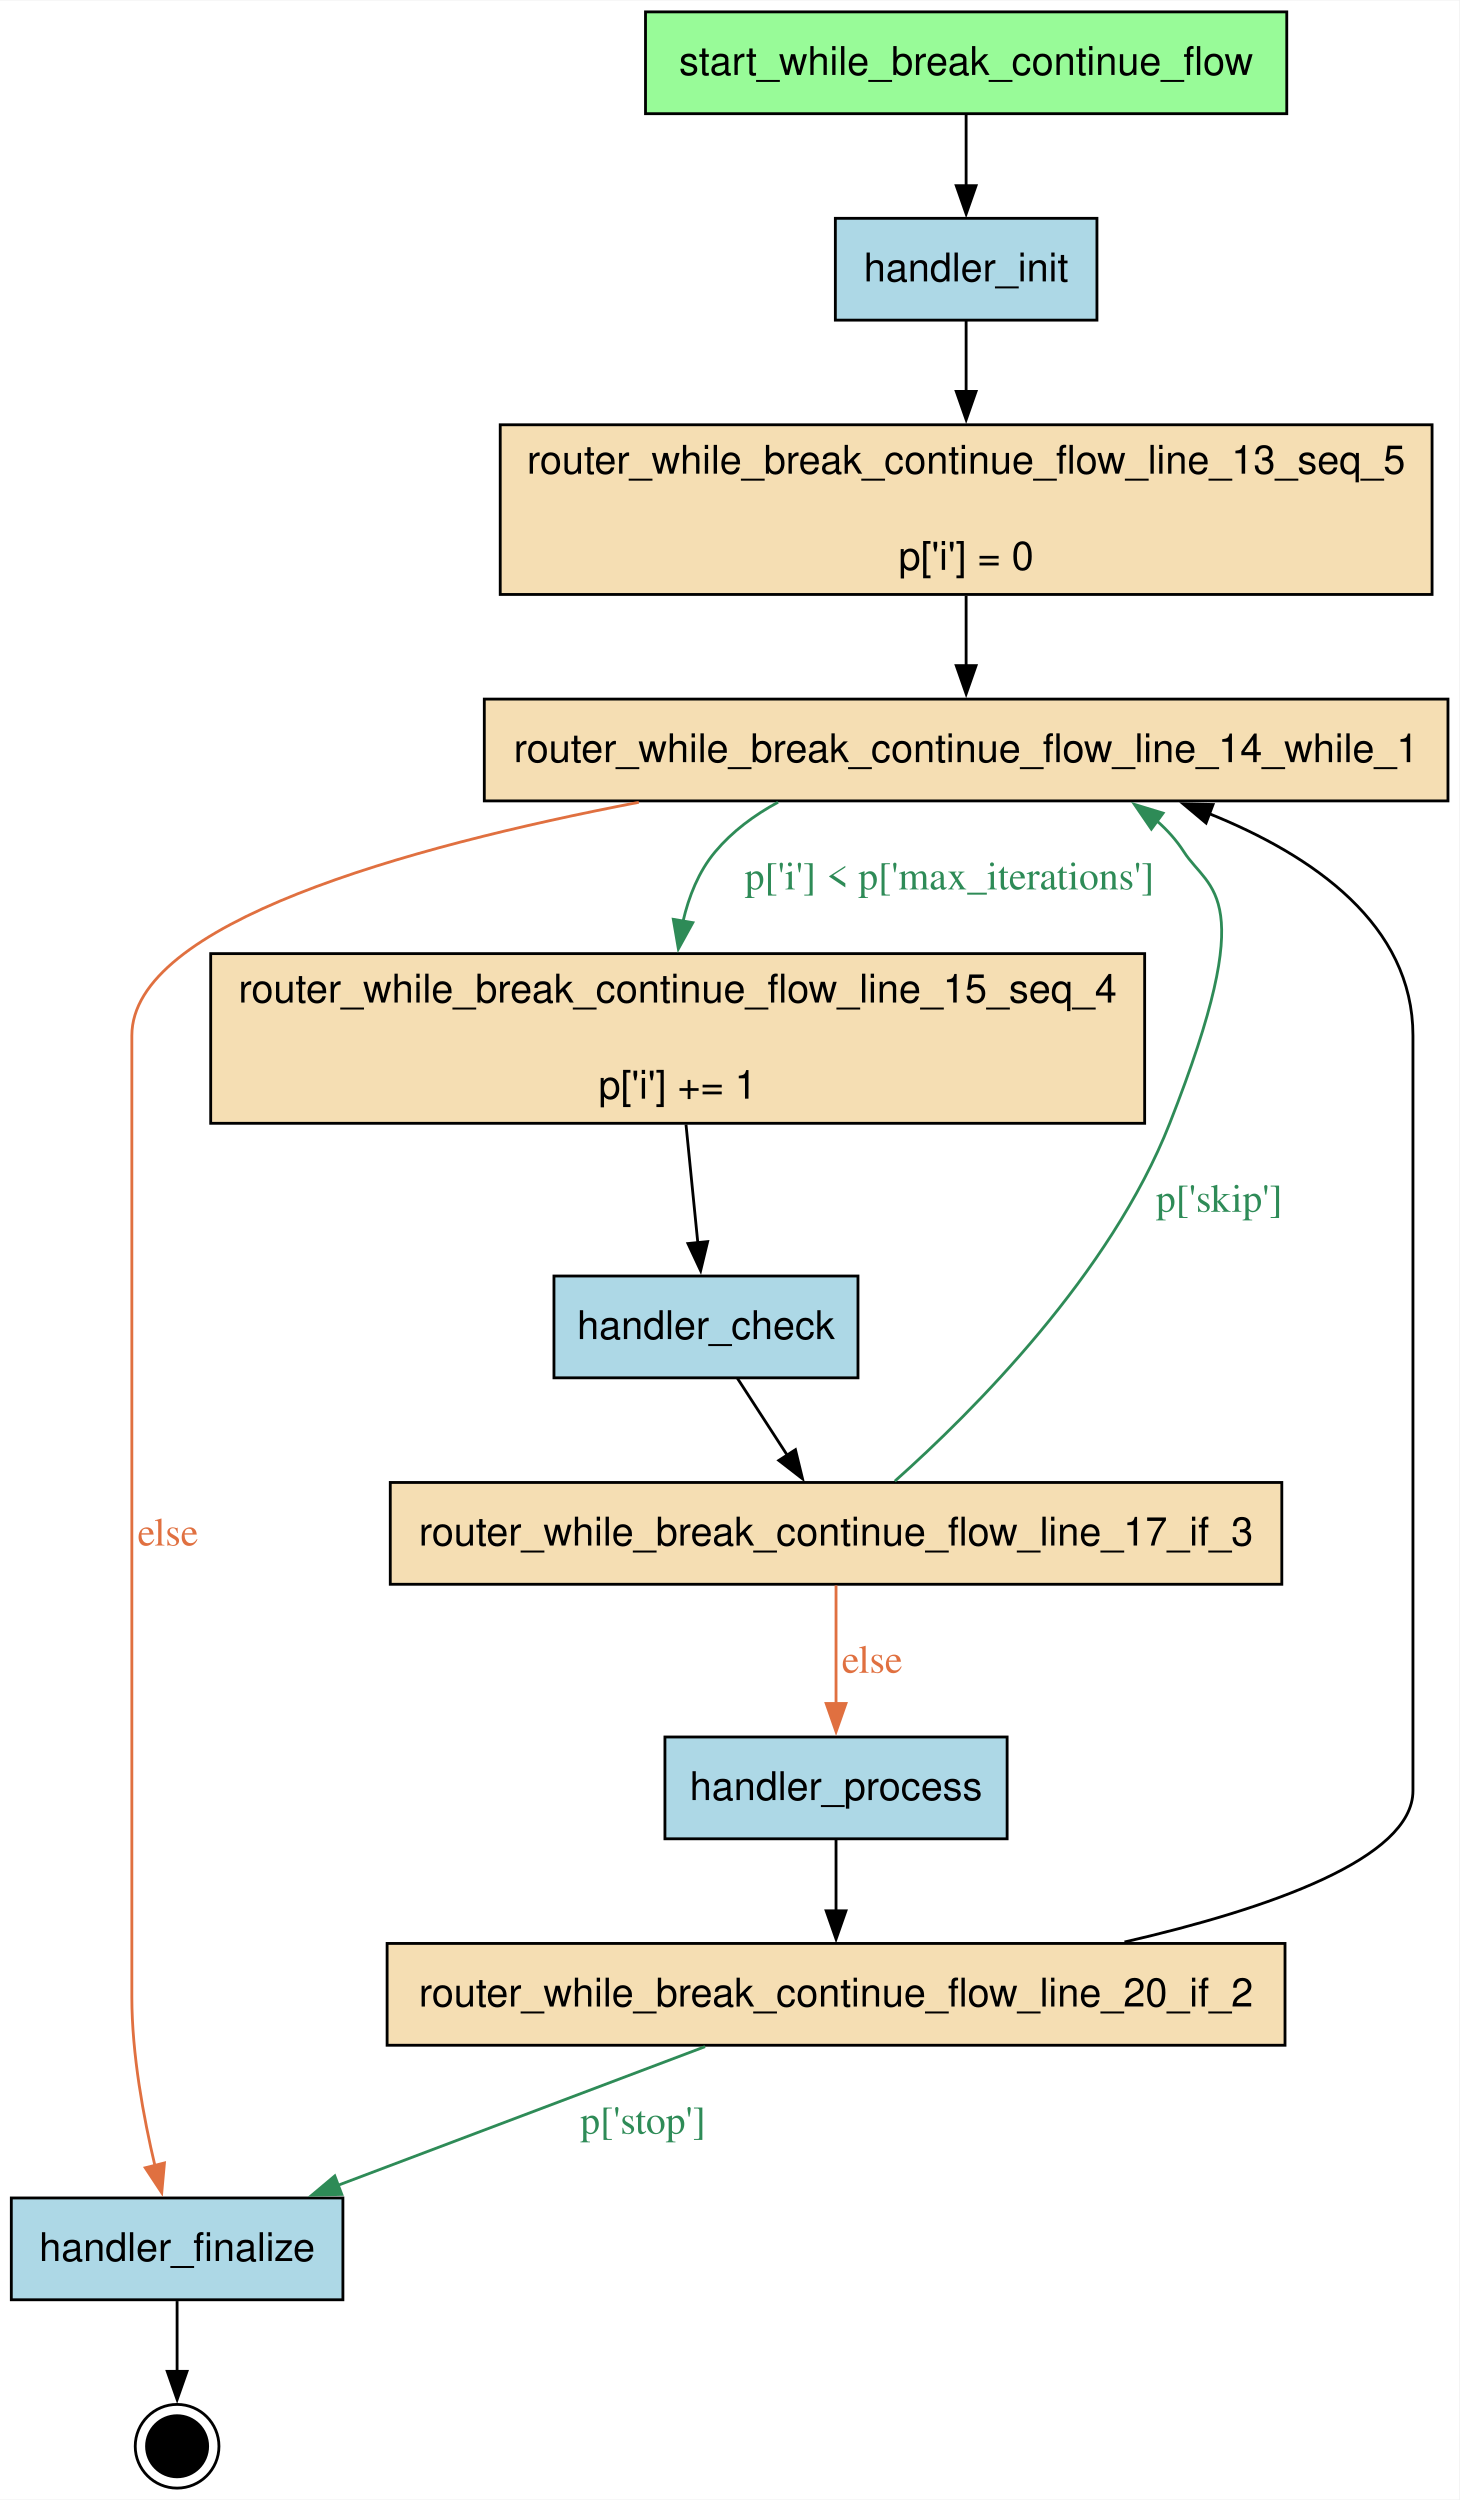
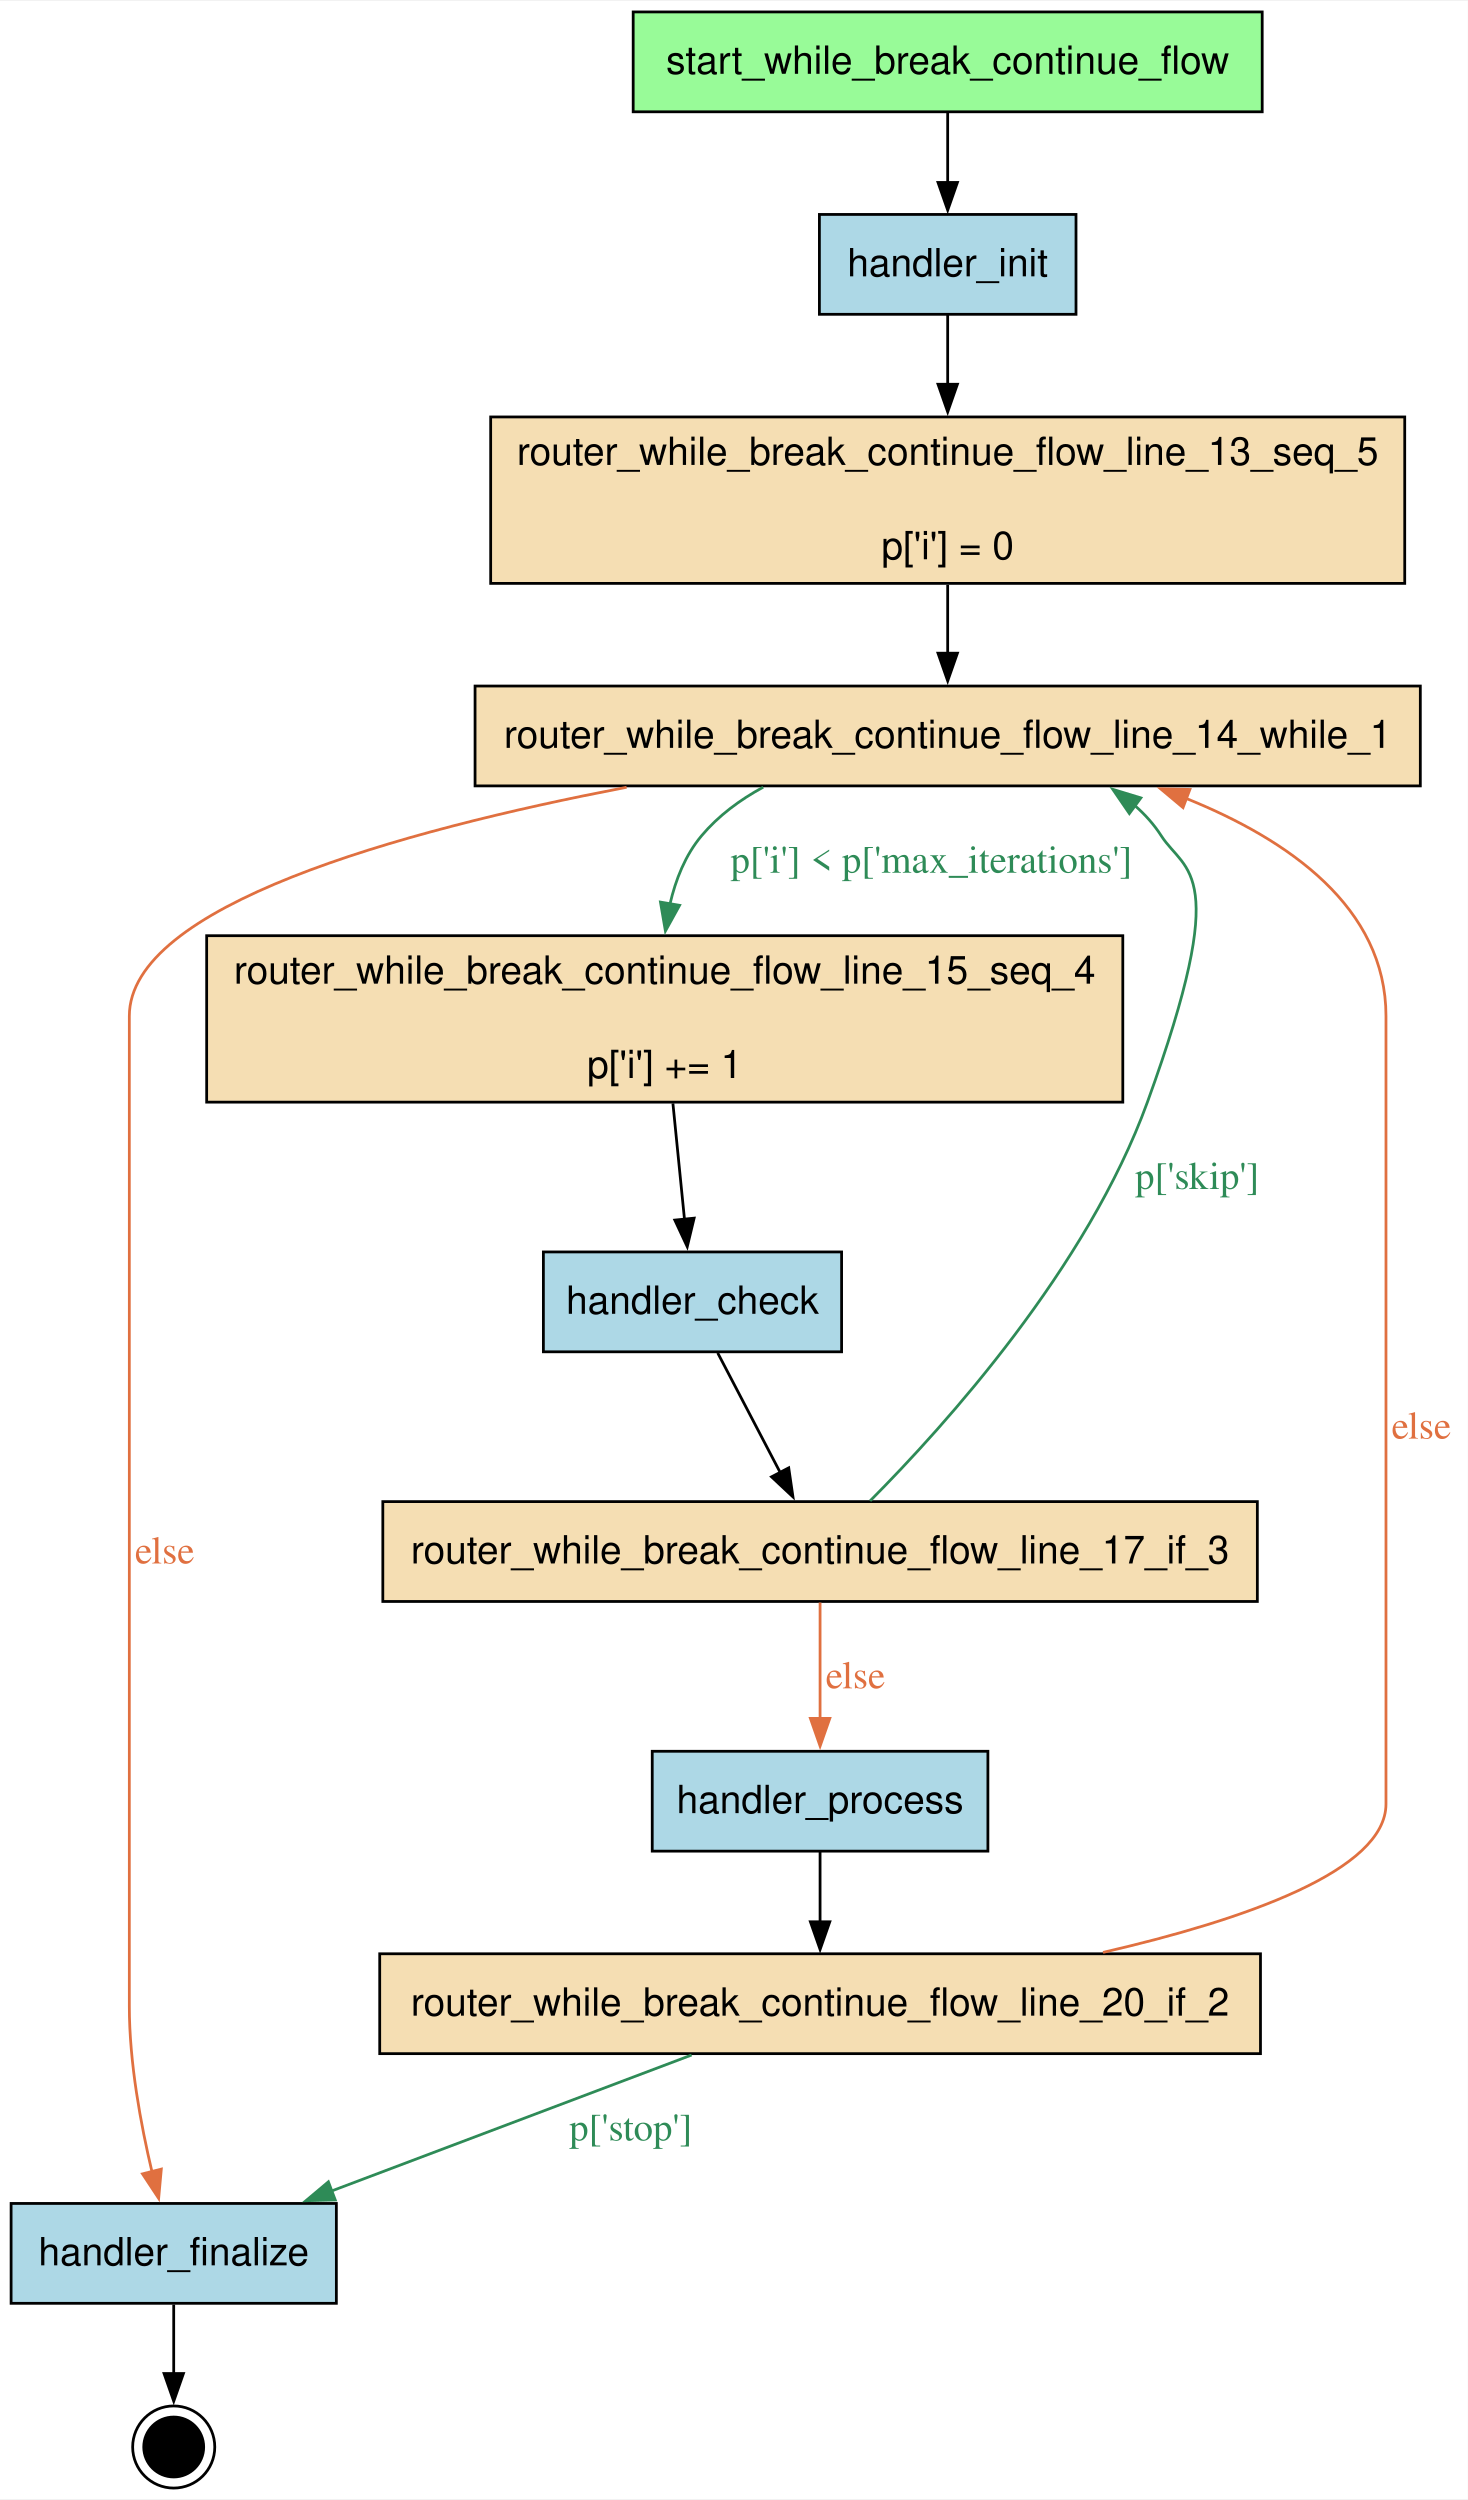
- <svg xmlns="http://www.w3.org/2000/svg" width="516pt" height="884pt" viewBox="0.00 0.00 516.00 883.60">
-   <g id="graph0" class="graph" transform="scale(1 1) rotate(0) translate(4 879.6)">
-     <polygon fill="white" stroke="none" points="-4,4 -4,-879.6 512,-879.6 512,4 -4,4" />
+ <svg xmlns="http://www.w3.org/2000/svg" width="529pt" height="901pt" viewBox="0.00 0.00 529.12 900.60">
+   <g id="graph0" class="graph" transform="scale(1 1) rotate(0) translate(4 896.6)">
+     <polygon fill="white" stroke="none" points="-4,4 -4,-896.6 525.12,-896.6 525.12,4 -4,4" />
    <g id="node1" class="node">
-       <polygon fill="palegreen" stroke="black" points="451,-875.6 224.25,-875.6 224.25,-839.6 451,-839.6 451,-875.6" />
-       <text text-anchor="middle" x="337.62" y="-853.3" font-family="Helvetica,sans-Serif" font-size="14.00">start_while_break_continue_flow</text>
+       <polygon fill="palegreen" stroke="black" points="451,-892.6 224.25,-892.6 224.25,-856.6 451,-856.6 451,-892.6" />
+       <text text-anchor="middle" x="337.62" y="-870.3" font-family="Helvetica,sans-Serif" font-size="14.00">start_while_break_continue_flow</text>
    </g>
    <g id="node4" class="node">
-       <polygon fill="lightblue" stroke="black" points="383.88,-802.6 291.38,-802.6 291.38,-766.6 383.88,-766.6 383.88,-802.6" />
-       <text text-anchor="middle" x="337.62" y="-780.3" font-family="Helvetica,sans-Serif" font-size="14.00">handler_init</text>
+       <polygon fill="lightblue" stroke="black" points="383.88,-819.6 291.38,-819.6 291.38,-783.6 383.88,-783.6 383.88,-819.6" />
+       <text text-anchor="middle" x="337.62" y="-797.3" font-family="Helvetica,sans-Serif" font-size="14.00">handler_init</text>
    </g>
    <g id="edge1" class="edge">
-       <path fill="none" stroke="black" d="M337.62,-839.41C337.62,-831.83 337.62,-822.7 337.62,-814.14" />
-       <polygon fill="black" stroke="black" points="341.13,-814.14 337.63,-804.14 334.13,-814.14 341.13,-814.14" />
+       <path fill="none" stroke="black" d="M337.62,-856.41C337.62,-848.83 337.62,-839.7 337.62,-831.14" />
+       <polygon fill="black" stroke="black" points="341.13,-831.14 337.63,-821.14 334.13,-831.14 341.13,-831.14" />
    </g>
    <g id="node2" class="node">
-       <polygon fill="lightblue" stroke="black" points="299.38,-428.6 191.88,-428.6 191.88,-392.6 299.38,-392.6 299.38,-428.6" />
-       <text text-anchor="middle" x="245.62" y="-406.3" font-family="Helvetica,sans-Serif" font-size="14.00">handler_check</text>
+       <polygon fill="lightblue" stroke="black" points="299.38,-445.6 191.88,-445.6 191.88,-409.6 299.38,-409.6 299.38,-445.6" />
+       <text text-anchor="middle" x="245.62" y="-423.3" font-family="Helvetica,sans-Serif" font-size="14.00">handler_check</text>
    </g>
    <g id="node9" class="node">
      <polygon fill="wheat" stroke="black" points="449.25,-355.6 134,-355.6 134,-319.6 449.25,-319.6 449.25,-355.6" />
      <text text-anchor="middle" x="291.62" y="-333.3" font-family="Helvetica,sans-Serif" font-size="14.00">router_while_break_continue_flow_line_17_if_3</text>
    </g>
    <g id="edge8" class="edge">
-       <path fill="none" stroke="black" d="M256.76,-392.41C262.07,-384.22 268.55,-374.22 274.47,-365.08" />
-       <polygon fill="black" stroke="black" points="277.27,-367.19 279.77,-356.9 271.39,-363.39 277.27,-367.19" />
+       <path fill="none" stroke="black" d="M254.71,-409.21C261.14,-396.92 269.89,-380.19 277.25,-366.09" />
+       <polygon fill="black" stroke="black" points="280.32,-367.77 281.85,-357.29 274.12,-364.53 280.32,-367.77" />
    </g>
    <g id="node3" class="node">
      <polygon fill="lightblue" stroke="black" points="117.25,-102.6 0,-102.6 0,-66.6 117.25,-66.6 117.25,-102.6" />
      <text text-anchor="middle" x="58.62" y="-80.3" font-family="Helvetica,sans-Serif" font-size="14.00">handler_finalize</text>
    </g>
    <g id="node11" class="node">
      <ellipse fill="black" stroke="black" cx="58.62" cy="-14.8" rx="10.8" ry="10.8" />
      <ellipse fill="none" stroke="black" cx="58.62" cy="-14.8" rx="14.8" ry="14.8" />
    </g>
    <g id="edge13" class="edge">
      <path fill="none" stroke="black" d="M58.62,-66.14C58.62,-58.55 58.62,-49.5 58.62,-41.19" />
      <polygon fill="black" stroke="black" points="62.13,-41.3 58.63,-31.3 55.13,-41.3 62.13,-41.3" />
    </g>
    <g id="node6" class="node">
-       <polygon fill="wheat" stroke="black" points="502.38,-729.6 172.88,-729.6 172.88,-669.6 502.38,-669.6 502.38,-729.6" />
-       <text text-anchor="middle" x="337.62" y="-712.3" font-family="Helvetica,sans-Serif" font-size="14.00">router_while_break_continue_flow_line_13_seq_5</text>
-       <text text-anchor="middle" x="337.62" y="-678.3" font-family="Helvetica,sans-Serif" font-size="14.00">p['i'] = 0</text>
+       <polygon fill="wheat" stroke="black" points="502.38,-746.6 172.88,-746.6 172.88,-686.6 502.38,-686.6 502.38,-746.6" />
+       <text text-anchor="middle" x="337.62" y="-729.3" font-family="Helvetica,sans-Serif" font-size="14.00">router_while_break_continue_flow_line_13_seq_5</text>
+       <text text-anchor="middle" x="337.62" y="-695.3" font-family="Helvetica,sans-Serif" font-size="14.00">p['i'] = 0</text>
    </g>
    <g id="edge2" class="edge">
-       <path fill="none" stroke="black" d="M337.62,-766.4C337.62,-759.07 337.62,-750.18 337.62,-741.34" />
-       <polygon fill="black" stroke="black" points="341.13,-741.39 337.63,-731.39 334.13,-741.39 341.13,-741.39" />
+       <path fill="none" stroke="black" d="M337.62,-783.4C337.62,-776.07 337.62,-767.18 337.62,-758.34" />
+       <polygon fill="black" stroke="black" points="341.13,-758.39 337.63,-748.39 334.13,-758.39 341.13,-758.39" />
    </g>
    <g id="node5" class="node">
      <polygon fill="lightblue" stroke="black" points="352.12,-265.6 231.12,-265.6 231.12,-229.6 352.12,-229.6 352.12,-265.6" />
      <text text-anchor="middle" x="291.62" y="-243.3" font-family="Helvetica,sans-Serif" font-size="14.00">handler_process</text>
    </g>
    <g id="node10" class="node">
      <polygon fill="wheat" stroke="black" points="450.38,-192.6 132.88,-192.6 132.88,-156.6 450.38,-156.6 450.38,-192.6" />
      <text text-anchor="middle" x="291.62" y="-170.3" font-family="Helvetica,sans-Serif" font-size="14.00">router_while_break_continue_flow_line_20_if_2</text>
    </g>
    <g id="edge6" class="edge">
      <path fill="none" stroke="black" d="M291.62,-229.41C291.62,-221.83 291.62,-212.7 291.62,-204.14" />
      <polygon fill="black" stroke="black" points="295.13,-204.14 291.63,-194.14 288.13,-204.14 295.13,-204.14" />
    </g>
    <g id="node7" class="node">
-       <polygon fill="wheat" stroke="black" points="508,-632.6 167.25,-632.6 167.25,-596.6 508,-596.6 508,-632.6" />
-       <text text-anchor="middle" x="337.62" y="-610.3" font-family="Helvetica,sans-Serif" font-size="14.00">router_while_break_continue_flow_line_14_while_1</text>
+       <polygon fill="wheat" stroke="black" points="508,-649.6 167.25,-649.6 167.25,-613.6 508,-613.6 508,-649.6" />
+       <text text-anchor="middle" x="337.62" y="-627.3" font-family="Helvetica,sans-Serif" font-size="14.00">router_while_break_continue_flow_line_14_while_1</text>
    </g>
    <g id="edge11" class="edge">
-       <path fill="none" stroke="black" d="M337.62,-669.1C337.62,-661.06 337.62,-652.36 337.62,-644.35" />
-       <polygon fill="black" stroke="black" points="341.13,-644.43 337.63,-634.43 334.13,-644.43 341.13,-644.43" />
+       <path fill="none" stroke="black" d="M337.62,-686.1C337.62,-678.06 337.62,-669.36 337.62,-661.35" />
+       <polygon fill="black" stroke="black" points="341.13,-661.43 337.63,-651.43 334.13,-661.43 341.13,-661.43" />
    </g>
    <g id="edge10" class="edge">
-       <path fill="none" stroke="#e07040" d="M221.88,-596.11C139.23,-580.24 42.62,-553.21 42.62,-513.6 42.62,-513.6 42.62,-513.6 42.62,-173.6 42.62,-153.41 46.75,-131.04 50.81,-113.9" />
+       <path fill="none" stroke="#e07040" d="M221.88,-613.11C139.23,-597.24 42.62,-570.21 42.62,-530.6 42.62,-530.6 42.62,-530.6 42.62,-173.6 42.62,-153.41 46.75,-131.04 50.81,-113.9" />
      <polygon fill="#e07040" stroke="#e07040" points="54.15,-114.98 53.19,-104.43 47.36,-113.27 54.15,-114.98" />
      <text text-anchor="middle" x="55.38" y="-333.3" font-family="Times,serif" font-size="14.00" fill="#e07040">else</text>
    </g>
    <g id="node8" class="node">
-       <polygon fill="wheat" stroke="black" points="400.75,-542.6 70.5,-542.6 70.5,-482.6 400.75,-482.6 400.75,-542.6" />
-       <text text-anchor="middle" x="235.62" y="-525.3" font-family="Helvetica,sans-Serif" font-size="14.00">router_while_break_continue_flow_line_15_seq_4</text>
-       <text text-anchor="middle" x="235.62" y="-491.3" font-family="Helvetica,sans-Serif" font-size="14.00">p['i'] += 1</text>
+       <polygon fill="wheat" stroke="black" points="400.75,-559.6 70.5,-559.6 70.5,-499.6 400.75,-499.6 400.75,-559.6" />
+       <text text-anchor="middle" x="235.62" y="-542.3" font-family="Helvetica,sans-Serif" font-size="14.00">router_while_break_continue_flow_line_15_seq_4</text>
+       <text text-anchor="middle" x="235.62" y="-508.3" font-family="Helvetica,sans-Serif" font-size="14.00">p['i'] += 1</text>
    </g>
    <g id="edge9" class="edge">
-       <path fill="none" stroke="#2e8b57" d="M271.12,-596.14C262.71,-591.58 254.94,-585.83 248.88,-578.6 243.05,-571.65 239.55,-562.83 237.5,-553.94" />
-       <polygon fill="#2e8b57" stroke="#2e8b57" points="240.98,-553.55 235.87,-544.28 234.08,-554.72 240.98,-553.55" />
-       <text text-anchor="middle" x="331.75" y="-565.3" font-family="Times,serif" font-size="14.00" fill="#2e8b57">p['i'] &lt; p['max_iterations']</text>
+       <path fill="none" stroke="#2e8b57" d="M271.12,-613.14C262.71,-608.58 254.94,-602.83 248.88,-595.6 243.05,-588.65 239.55,-579.83 237.5,-570.94" />
+       <polygon fill="#2e8b57" stroke="#2e8b57" points="240.98,-570.55 235.87,-561.28 234.08,-571.72 240.98,-570.55" />
+       <text text-anchor="middle" x="331.75" y="-582.3" font-family="Times,serif" font-size="14.00" fill="#2e8b57">p['i'] &lt; p['max_iterations']</text>
    </g>
    <g id="edge7" class="edge">
-       <path fill="none" stroke="black" d="M238.57,-482.14C239.89,-468.9 241.45,-453.35 242.76,-440.22" />
-       <polygon fill="black" stroke="black" points="246.22,-440.78 243.74,-430.48 239.26,-440.08 246.22,-440.78" />
+       <path fill="none" stroke="black" d="M238.57,-499.14C239.89,-485.9 241.45,-470.35 242.76,-457.22" />
+       <polygon fill="black" stroke="black" points="246.22,-457.78 243.74,-447.48 239.26,-457.08 246.22,-457.78" />
    </g>
    <g id="edge5" class="edge">
      <path fill="none" stroke="#e07040" d="M291.62,-319.21C291.62,-307.28 291.62,-291.17 291.62,-277.34" />
      <polygon fill="#e07040" stroke="#e07040" points="295.13,-277.46 291.63,-267.46 288.13,-277.46 295.13,-277.46" />
      <text text-anchor="middle" x="304.38" y="-288.3" font-family="Times,serif" font-size="14.00" fill="#e07040">else</text>
    </g>
    <g id="edge4" class="edge">
-       <path fill="none" stroke="#2e8b57" d="M312.41,-356.07C340.28,-380.91 388.66,-429.37 409.62,-482.6 441.87,-564.45 423.7,-564.5 414.62,-578.6 411.99,-582.7 408.74,-586.32 405.08,-589.52" />
-       <polygon fill="#2e8b57" stroke="#2e8b57" points="403.12,-586.63 397.13,-595.37 407.26,-592.27 403.12,-586.63" />
-       <text text-anchor="middle" x="427.11" y="-451.3" font-family="Times,serif" font-size="14.00" fill="#2e8b57">p['skip']</text>
+       <path fill="none" stroke="#2e8b57" d="M309.66,-355.87C336.98,-383.33 387.98,-439.99 409.62,-499.6 440.25,-583.96 423.33,-582.08 414.62,-595.6 411.99,-599.7 408.74,-603.32 405.08,-606.52" />
+       <polygon fill="#2e8b57" stroke="#2e8b57" points="403.12,-603.63 397.13,-612.37 407.26,-609.27 403.12,-603.63" />
+       <text text-anchor="middle" x="427.56" y="-468.3" font-family="Times,serif" font-size="14.00" fill="#2e8b57">p['skip']</text>
    </g>
    <g id="edge3" class="edge">
      <path fill="none" stroke="#2e8b57" d="M245.31,-156.11C207.99,-142.01 155.35,-122.13 115.47,-107.07" />
      <polygon fill="#2e8b57" stroke="#2e8b57" points="116.86,-103.85 106.27,-103.59 114.38,-110.4 116.86,-103.85" />
      <text text-anchor="middle" x="223.37" y="-125.3" font-family="Times,serif" font-size="14.00" fill="#2e8b57">p['stop']</text>
    </g>
    <g id="edge12" class="edge">
-       <path fill="none" stroke="black" d="M393.62,-193.1C444.62,-204.85 495.62,-222.6 495.62,-246.6 495.62,-513.6 495.62,-513.6 495.62,-513.6 495.62,-552.77 460.53,-577.23 423.42,-592.15" />
-       <polygon fill="black" stroke="black" points="422.46,-588.77 414.34,-595.57 424.93,-595.32 422.46,-588.77" />
+       <path fill="none" stroke="#e07040" d="M393.62,-193.1C444.62,-204.85 495.62,-222.6 495.62,-246.6 495.62,-530.6 495.62,-530.6 495.62,-530.6 495.62,-569.77 460.53,-594.23 423.42,-609.15" />
+       <polygon fill="#e07040" stroke="#e07040" points="422.46,-605.77 414.34,-612.57 424.93,-612.32 422.46,-605.77" />
+       <text text-anchor="middle" x="508.38" y="-378.3" font-family="Times,serif" font-size="14.00" fill="#e07040">else</text>
    </g>
  </g>
</svg>
